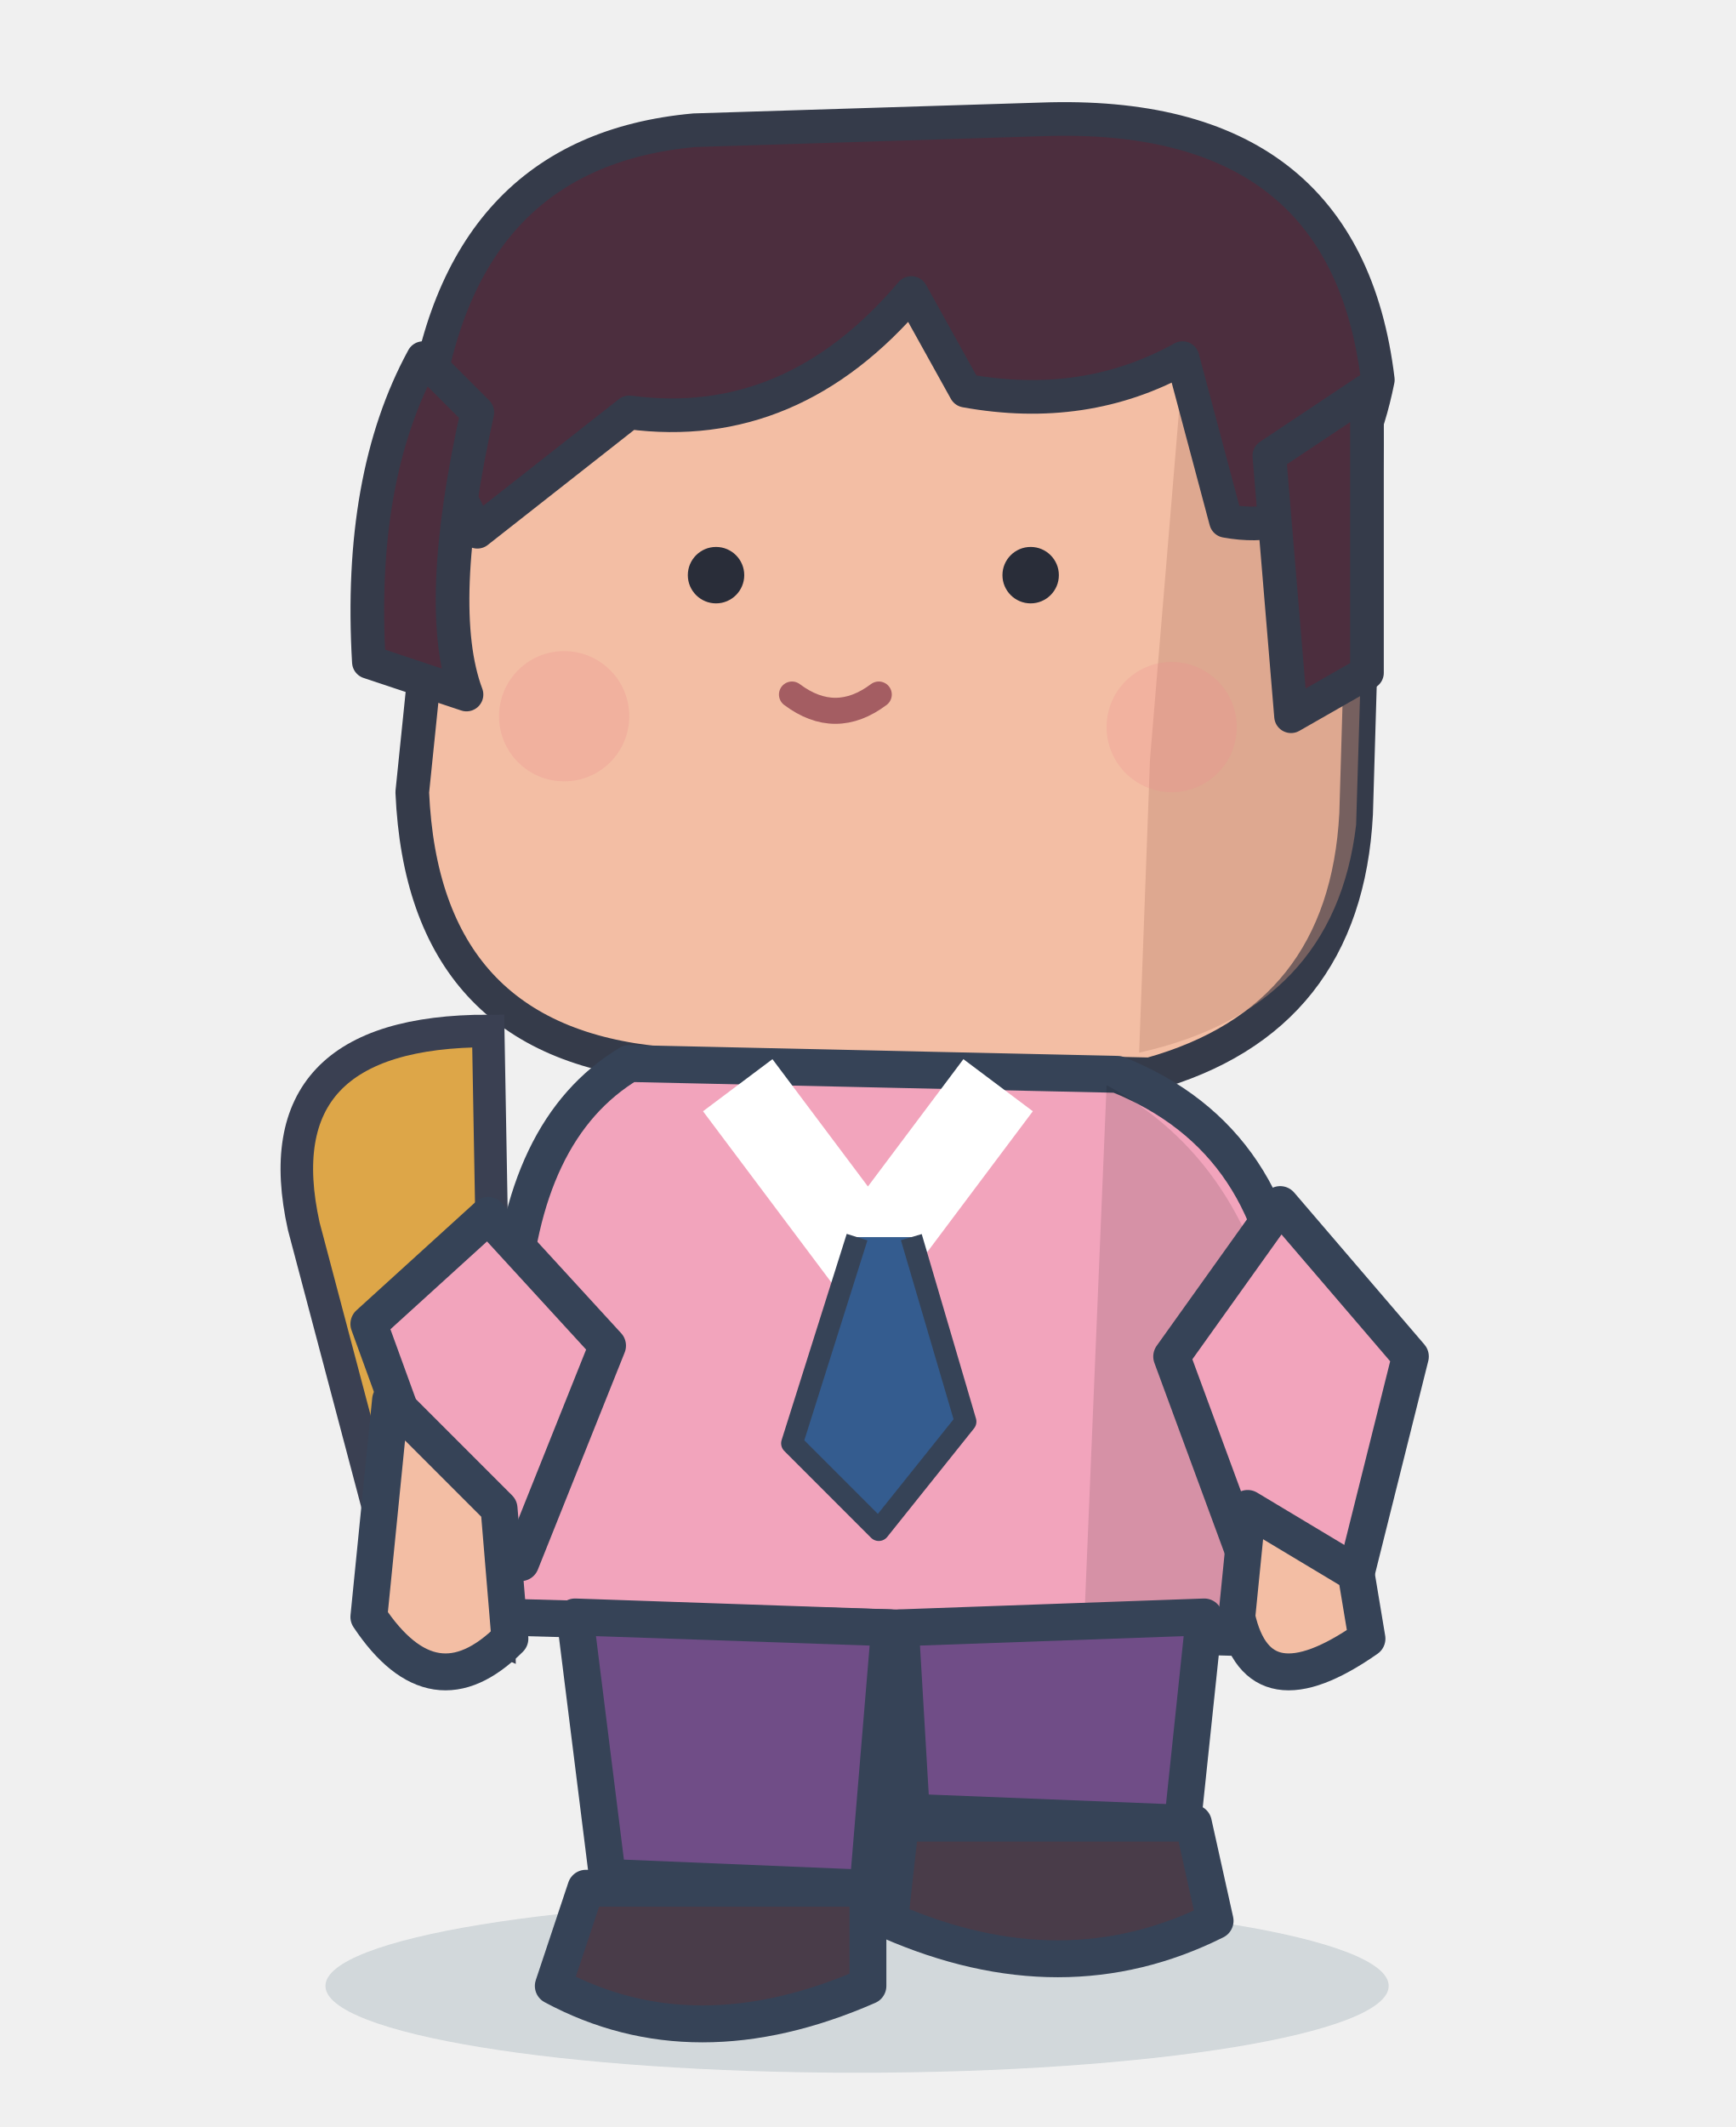
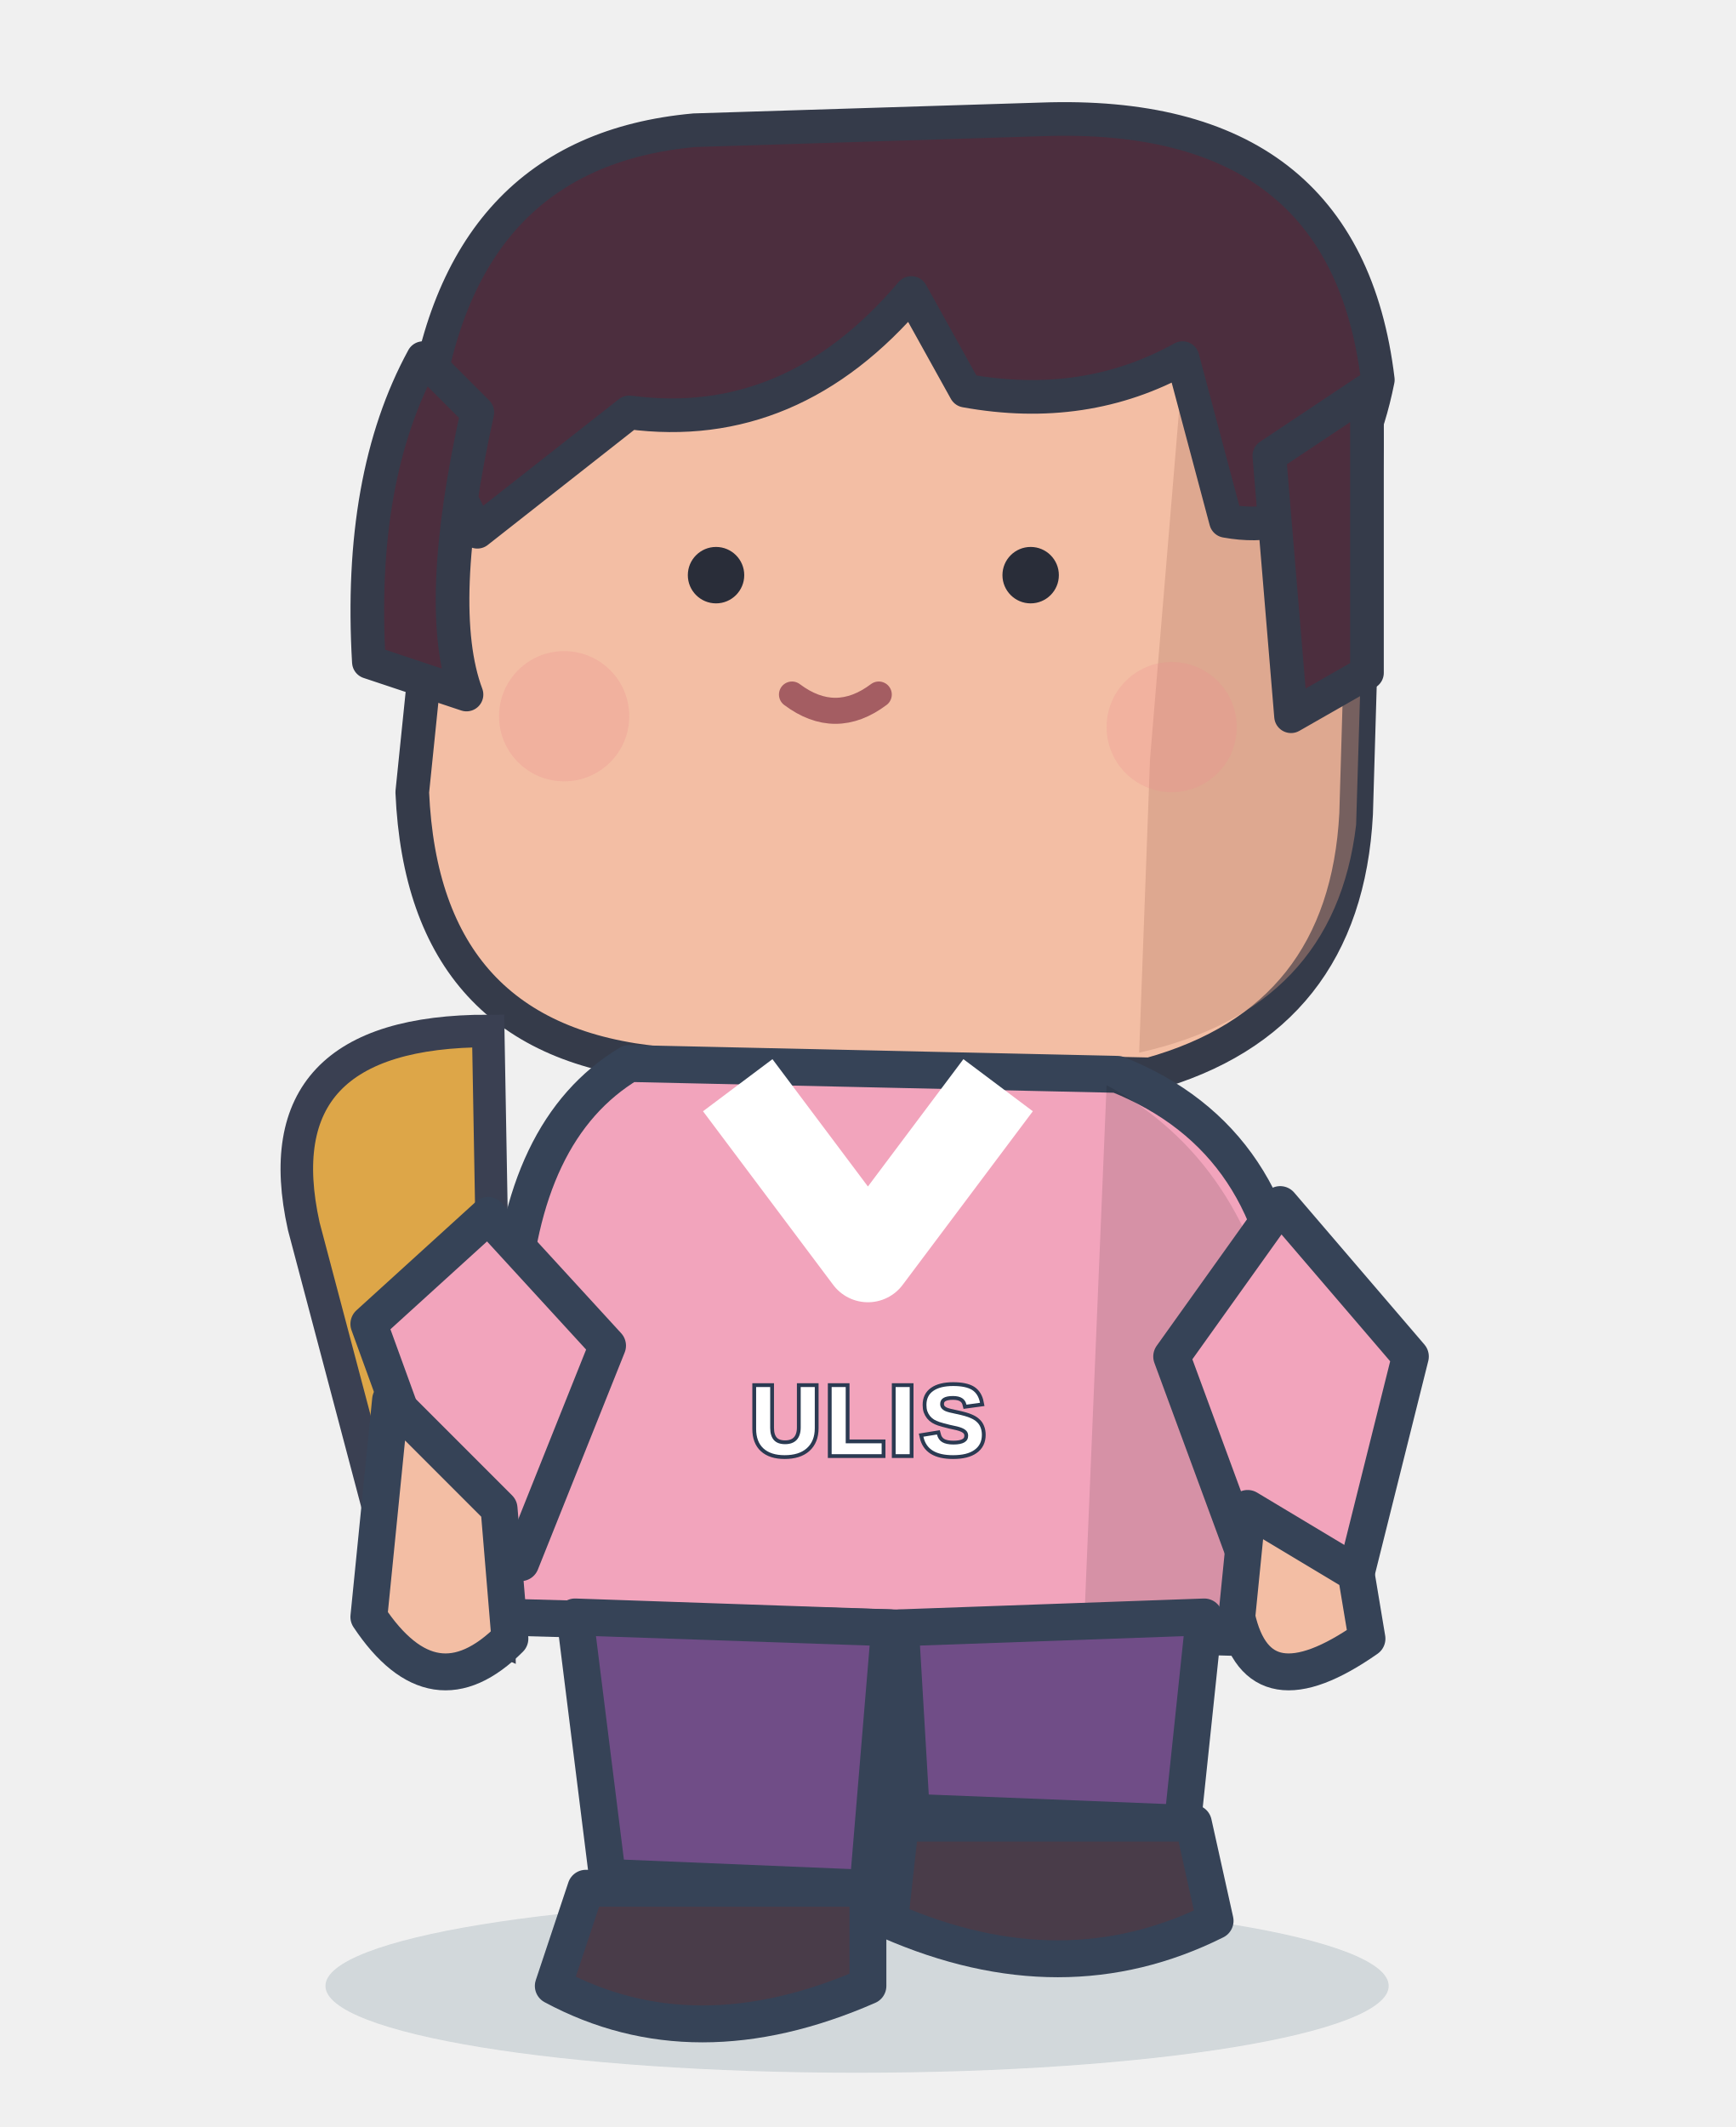
<svg xmlns="http://www.w3.org/2000/svg" viewBox="0 0 160 196" width="160" height="196">
  <ellipse cx="79" cy="183" rx="49" ry="8" fill="#395d6e" opacity=".17" />
  <g stroke="#353b4a" stroke-width="3.1" stroke-linejoin="round" stroke-linecap="round">
    <path d="M42 34 Q41 17 65 14 L112 19 Q126 21 126 41 L125 75 Q124 94 106 99 L61 98 Q39 96 38 73 Z" fill="#f3bea4" />
    <path d="M110 22 Q126 24 126 43 L125 76 Q123 93 105 97 L106 70 Z" fill="#c58d78" opacity=".45" stroke="none" />
    <path d="M39 39 Q42 14 64 12 L96 11 Q124 10 127 35 Q124 50 113 48 L109 33 Q100 38 89 36 L84 27 Q73 40 58 38 L44 49 Z" fill="#4c2e3e" />
    <path d="M44 38 Q40 56 43 64 L34 61 Q33 44 39 33 Z" fill="#4c2e3e" />
    <path d="M117 42 L126 36 L126 62 L119 66 Z" fill="#4c2e3e" />
  </g>
  <circle cx="66" cy="53" r="2.6" fill="#292d39" />
  <circle cx="95" cy="53" r="2.6" fill="#292d39" />
  <path d="M73 64 q4 3 8 0" fill="none" stroke="#a45d62" stroke-width="2.4" stroke-linecap="round" />
  <circle cx="52" cy="66" r="6" fill="#ed8b8e" opacity=".27" />
  <circle cx="108" cy="67" r="6" fill="#ed8b8e" opacity=".24" />
  <path d="M45 95 Q24 95 28 113 L37 147 L46 151 Z" fill="#dda648" stroke="#3a4052" stroke-width="3" />
  <g transform="translate(0 -2)" stroke="#364357" stroke-linejoin="round" stroke-width="3.4">
    <path d="M58 100 L103 101 Q118 107 119 125 L118 153 L46 151 L47 123 Q48 106 58 100Z" fill="#f2a4bc" />
    <path d="M102 102 Q115 109 118 126 L117 150 L100 150Z" fill="#000" opacity=".12" stroke="none" />
    <path d="M68 102 L80 118 L92 102" fill="none" stroke="#fff" stroke-width="8" />
-     <path d="M79 116 L73 135 L81 143 L89 133 L84 116" fill="#345c8f" stroke-width="2" />
    <path d="M45 114 L34 124 L38 135 L48 146 L56 126Z" fill="#f2a4bc" />
    <path d="M118 113 L130 127 L124 151 L115 146 L108 127Z" fill="#f2a4bc" />
    <path d="M36 131 L46 141 L47 153 Q40 160 34 151 Z" fill="#f3bea4" />
    <path d="M115 141 L125 147 L126 153 Q116 160 114 151 Z" fill="#f3bea4" />
    <path d="M53 151 L82 152 L80 176 L56 175Z" fill="#704d87" />
    <path d="M83 152 L111 151 L109 170 L84 169Z" fill="#704d87" />
    <path d="M54 176 L80 176 L80 185 Q64 192 51 185Z" fill="#493c49" />
    <path d="M83 170 L110 170 L112 179 Q98 186 82 179Z" fill="#493c49" />
  </g>
+   <text x="80" y="134" text-anchor="middle" font-family="Arial, Helvetica, sans-serif" font-weight="800" font-size="9" fill="#ffffff" stroke="#2b3a52" stroke-width="0.7" paint-order="stroke" letter-spacing="0.4">ULIS</text>
</svg>
